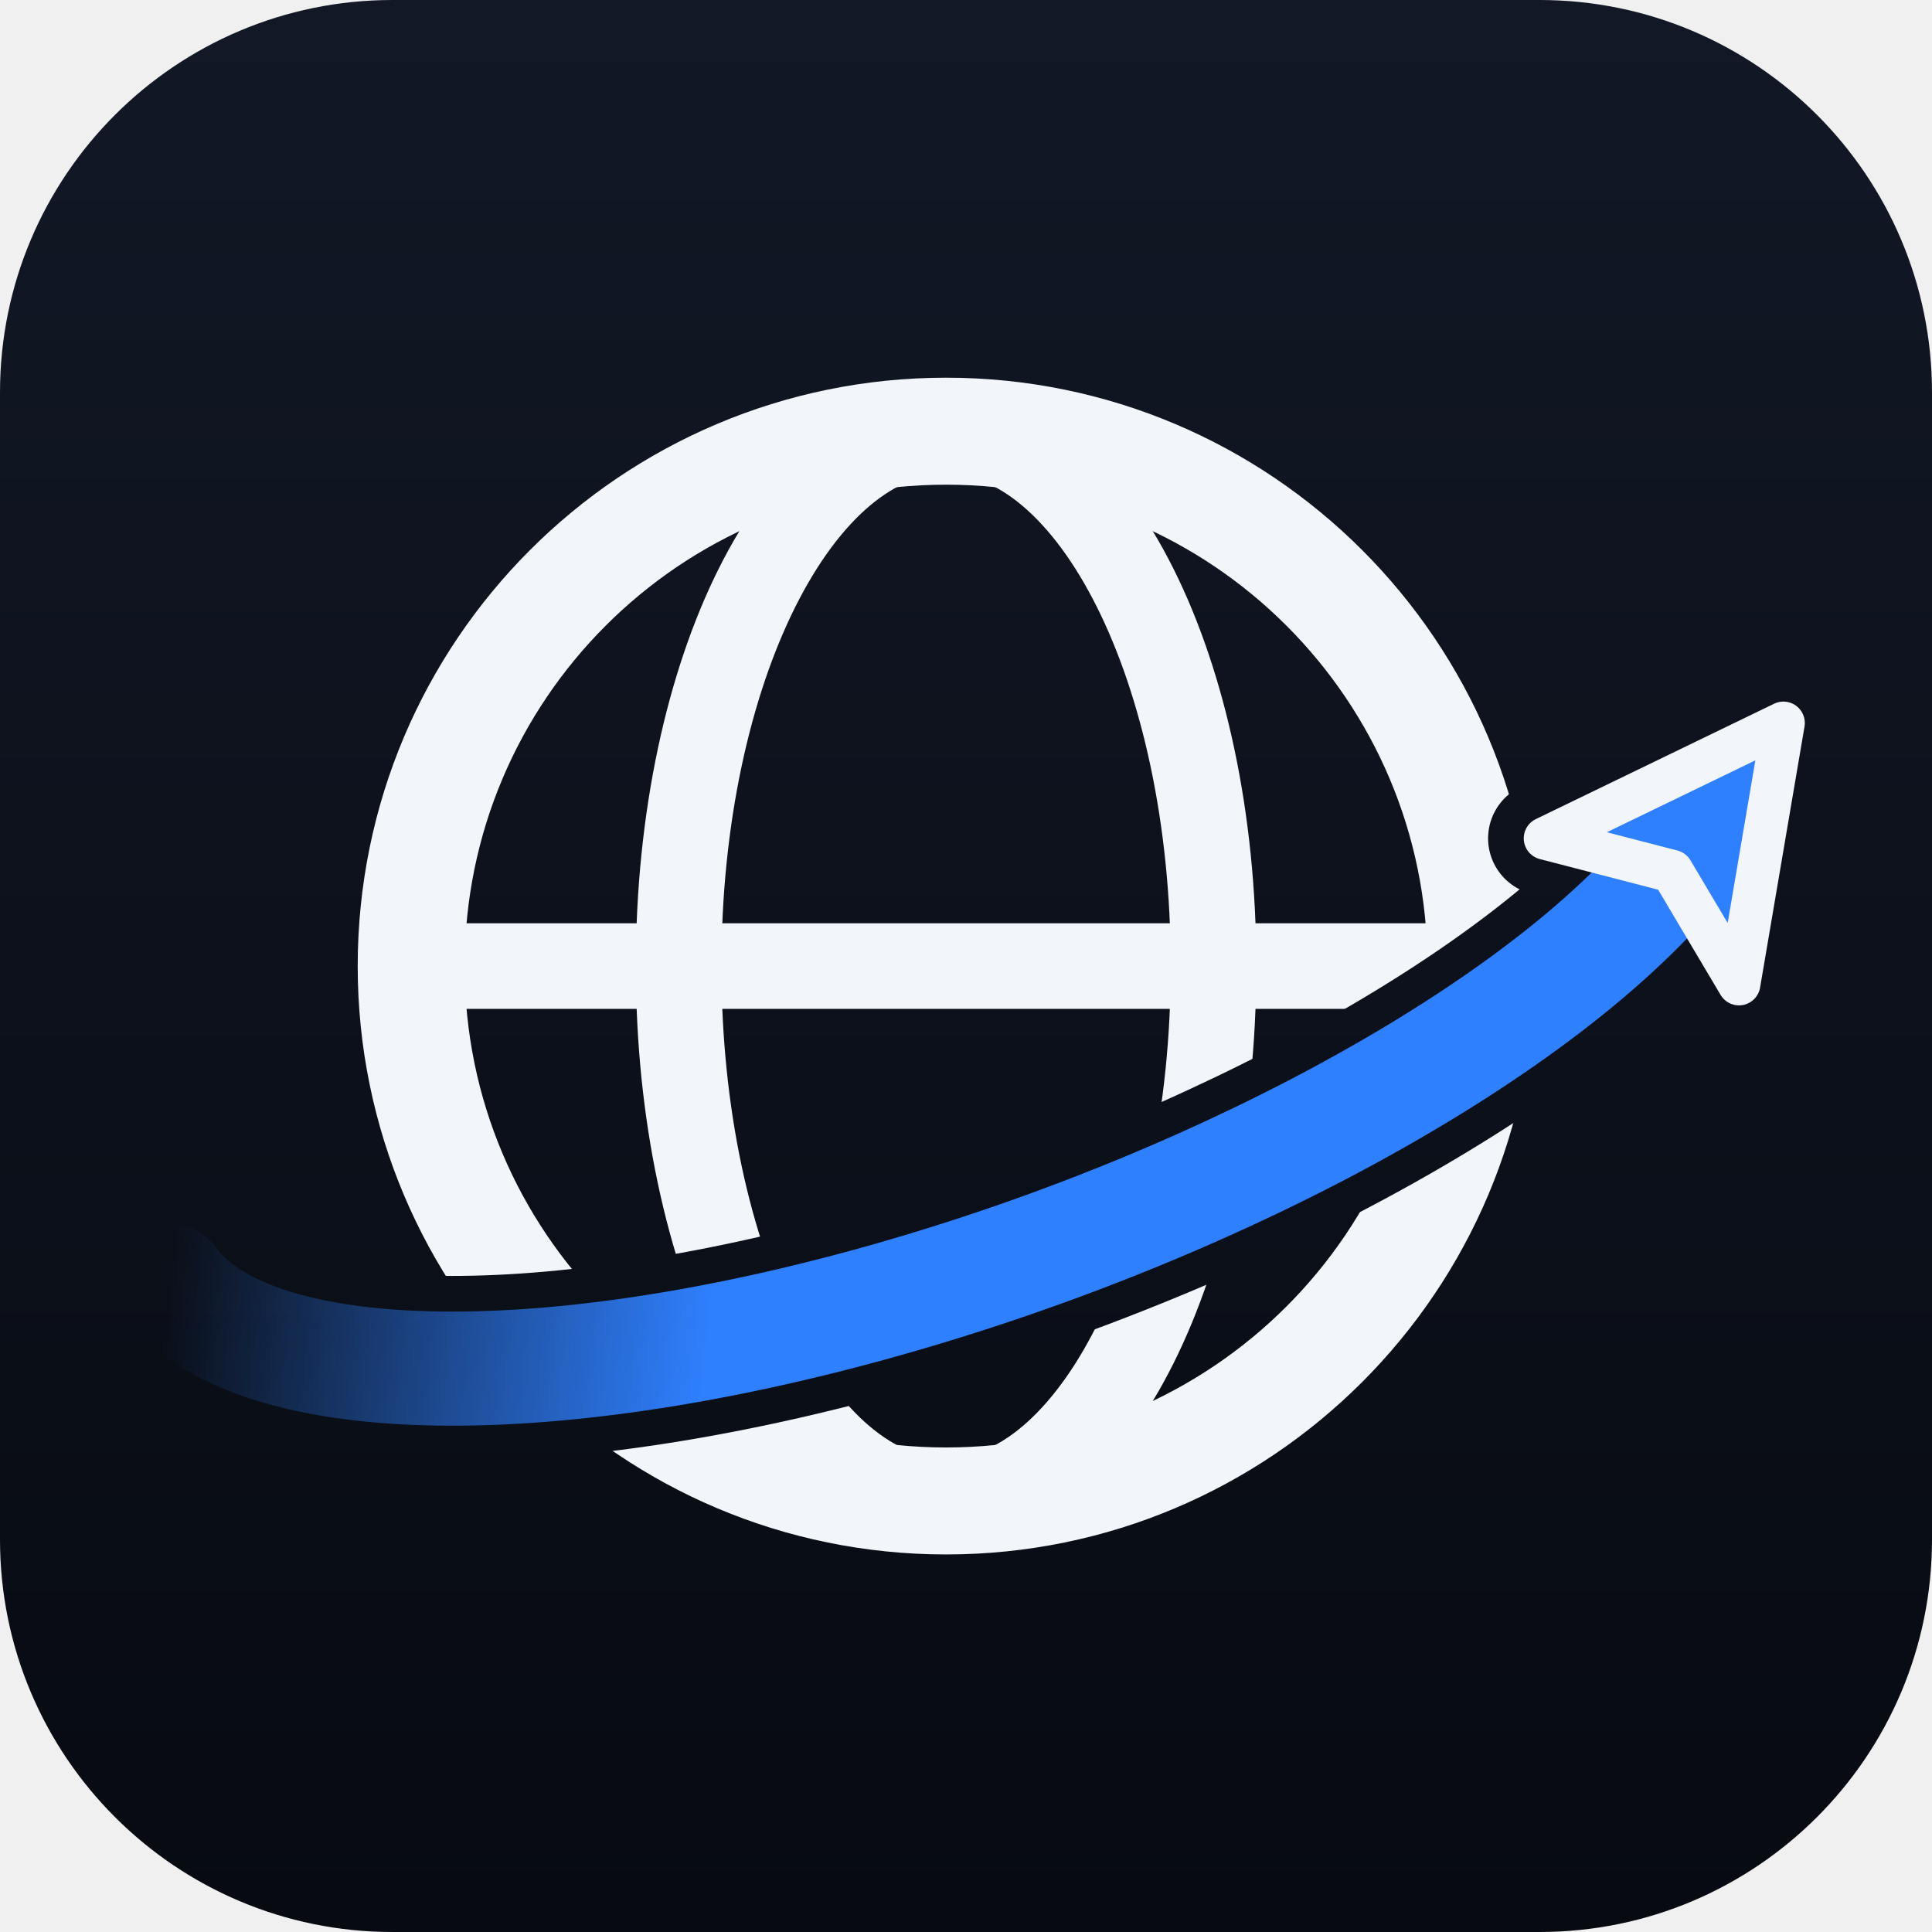
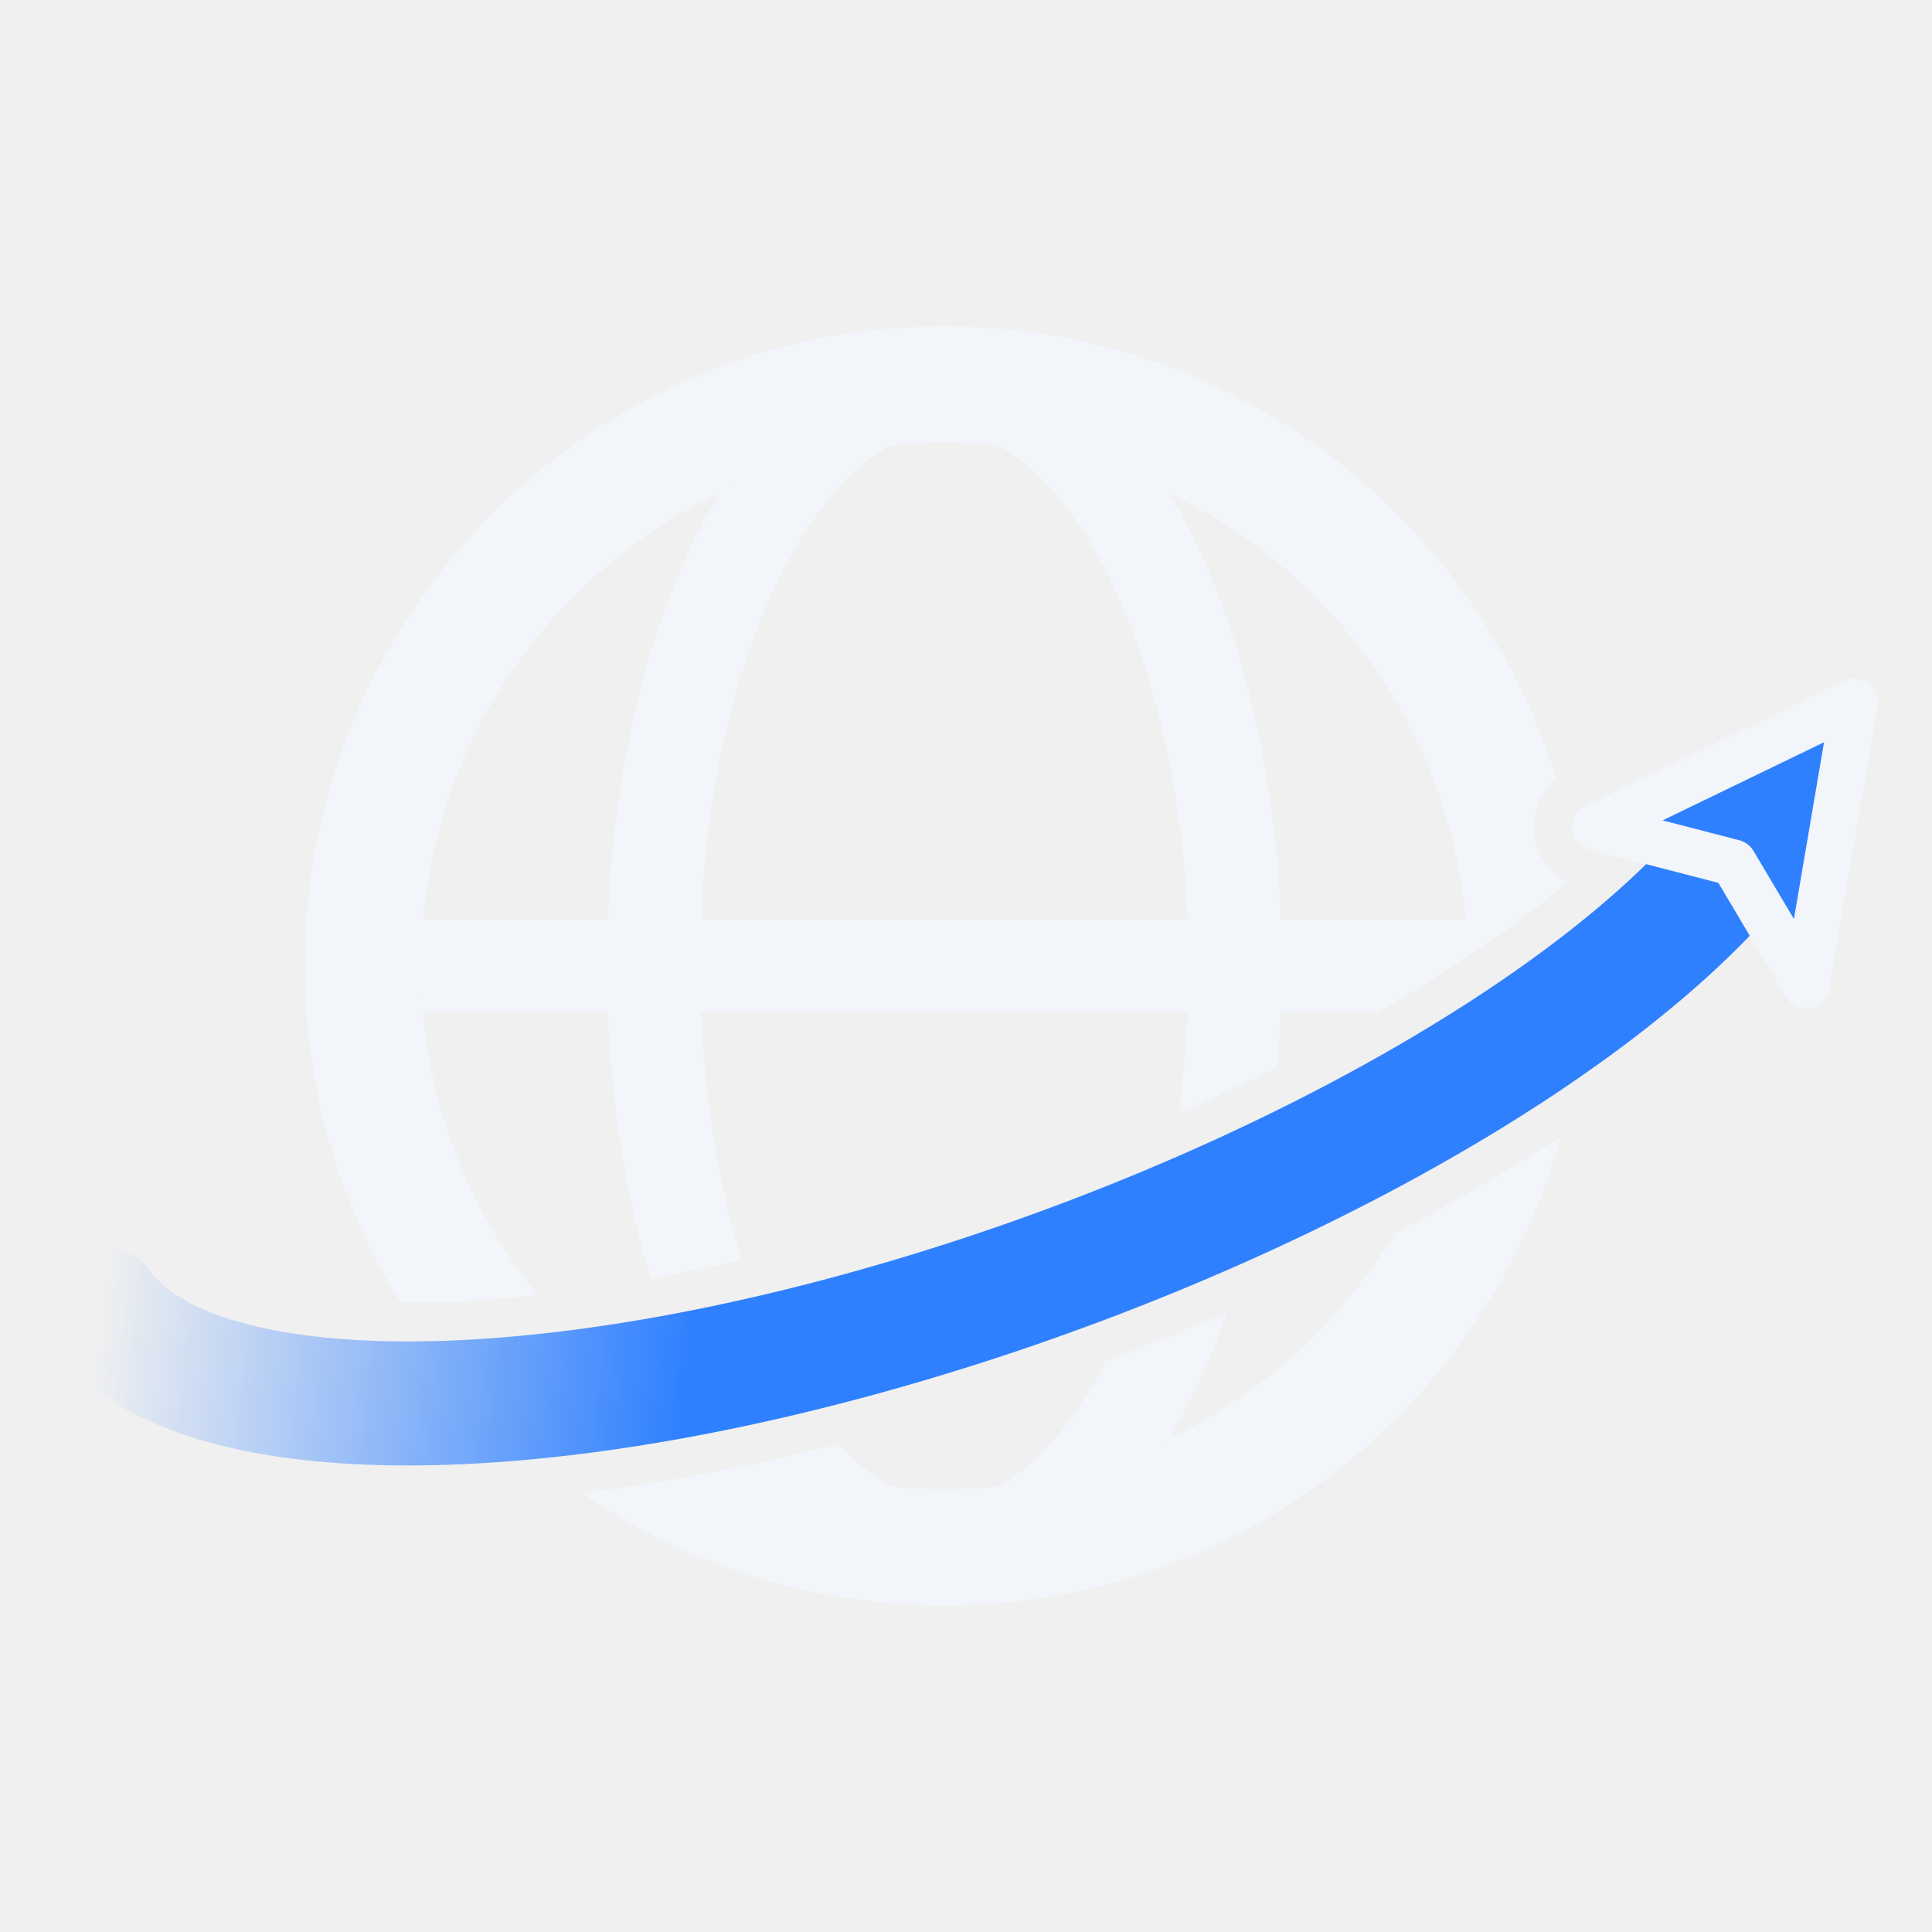
<svg xmlns="http://www.w3.org/2000/svg" viewBox="0 0 512 512" width="512" height="512">
-   <defs>
-     <linearGradient id="bg" x1="0" y1="0" x2="0" y2="1">
-       <stop offset="0" stop-color="#121826" />
-       <stop offset="1" stop-color="#070A11" />
-     </linearGradient>
-   </defs>
-   <rect width="512" height="512" rx="104" fill="url(#bg)" />
-   <g transform="translate(8.8 14.1) scale(0.945)">
+   <style>@media (prefers-color-scheme: light) { .globe { color: #0B1220 } }</style>
+   <g class="globe" color="#F2F5FA" transform="translate(-12.7 -7) scale(1.0272)">
    <defs>
      <clipPath id="tk-globe">
        <circle cx="256" cy="256" r="150" />
      </clipPath>
      <mask id="tk-gaps" maskUnits="userSpaceOnUse" x="0" y="0" width="512" height="512">
        <rect width="512" height="512" fill="#fff" />
        <g fill="#000" stroke="#000" stroke-linecap="round" stroke-linejoin="round">
          <path d="M38.21 344.19A236 84 -20 0 0 463.57 224.09" fill="none" stroke-width="52" />
          <path d="M490.82 187.83L478.36 261.02L459.59 229.4L424 220.18Z" stroke-width="32" />
        </g>
      </mask>
      <mask id="tk-behind" maskUnits="userSpaceOnUse" x="0" y="0" width="512" height="512">
        <rect width="512" height="512" fill="#fff" />
        <circle cx="256" cy="256" r="175" fill="#000" />
      </mask>
      <linearGradient id="tk-fade" gradientUnits="userSpaceOnUse" x1="38.21" y1="344.19" x2="189.84" y2="361.36">
        <stop offset="0" stop-color="#2F80FF" stop-opacity="0" />
        <stop offset="1" stop-color="#2F80FF" />
      </linearGradient>
    </defs>
-     <g mask="url(#tk-gaps)" fill="none" stroke="#F2F5FA" stroke-linecap="round">
+     <g mask="url(#tk-gaps)" fill="none" stroke="currentColor" stroke-linecap="round">
      <path d="M181 256A75 150 0 1 0 331 256A75 150 0 1 0 181 256M106 256H406" stroke-width="24" clip-path="url(#tk-globe)" />
      <circle cx="256" cy="256" r="150" stroke-width="30" />
    </g>
    <path d="M38.21 344.19A236 84 -20 0 0 463.57 224.09" fill="none" stroke="url(#tk-fade)" stroke-width="32" stroke-linecap="round" />
-     <path d="M490.82 187.83L478.36 261.02L459.59 229.4L424 220.18Z" fill="#2F80FF" stroke="#F2F5FA" stroke-width="12" stroke-linejoin="round" />
+     <path d="M490.82 187.83L478.36 261.02L459.59 229.4L424 220.18Z" fill="#2F80FF" stroke="currentColor" stroke-width="12" stroke-linejoin="round" />
  </g>
</svg>
